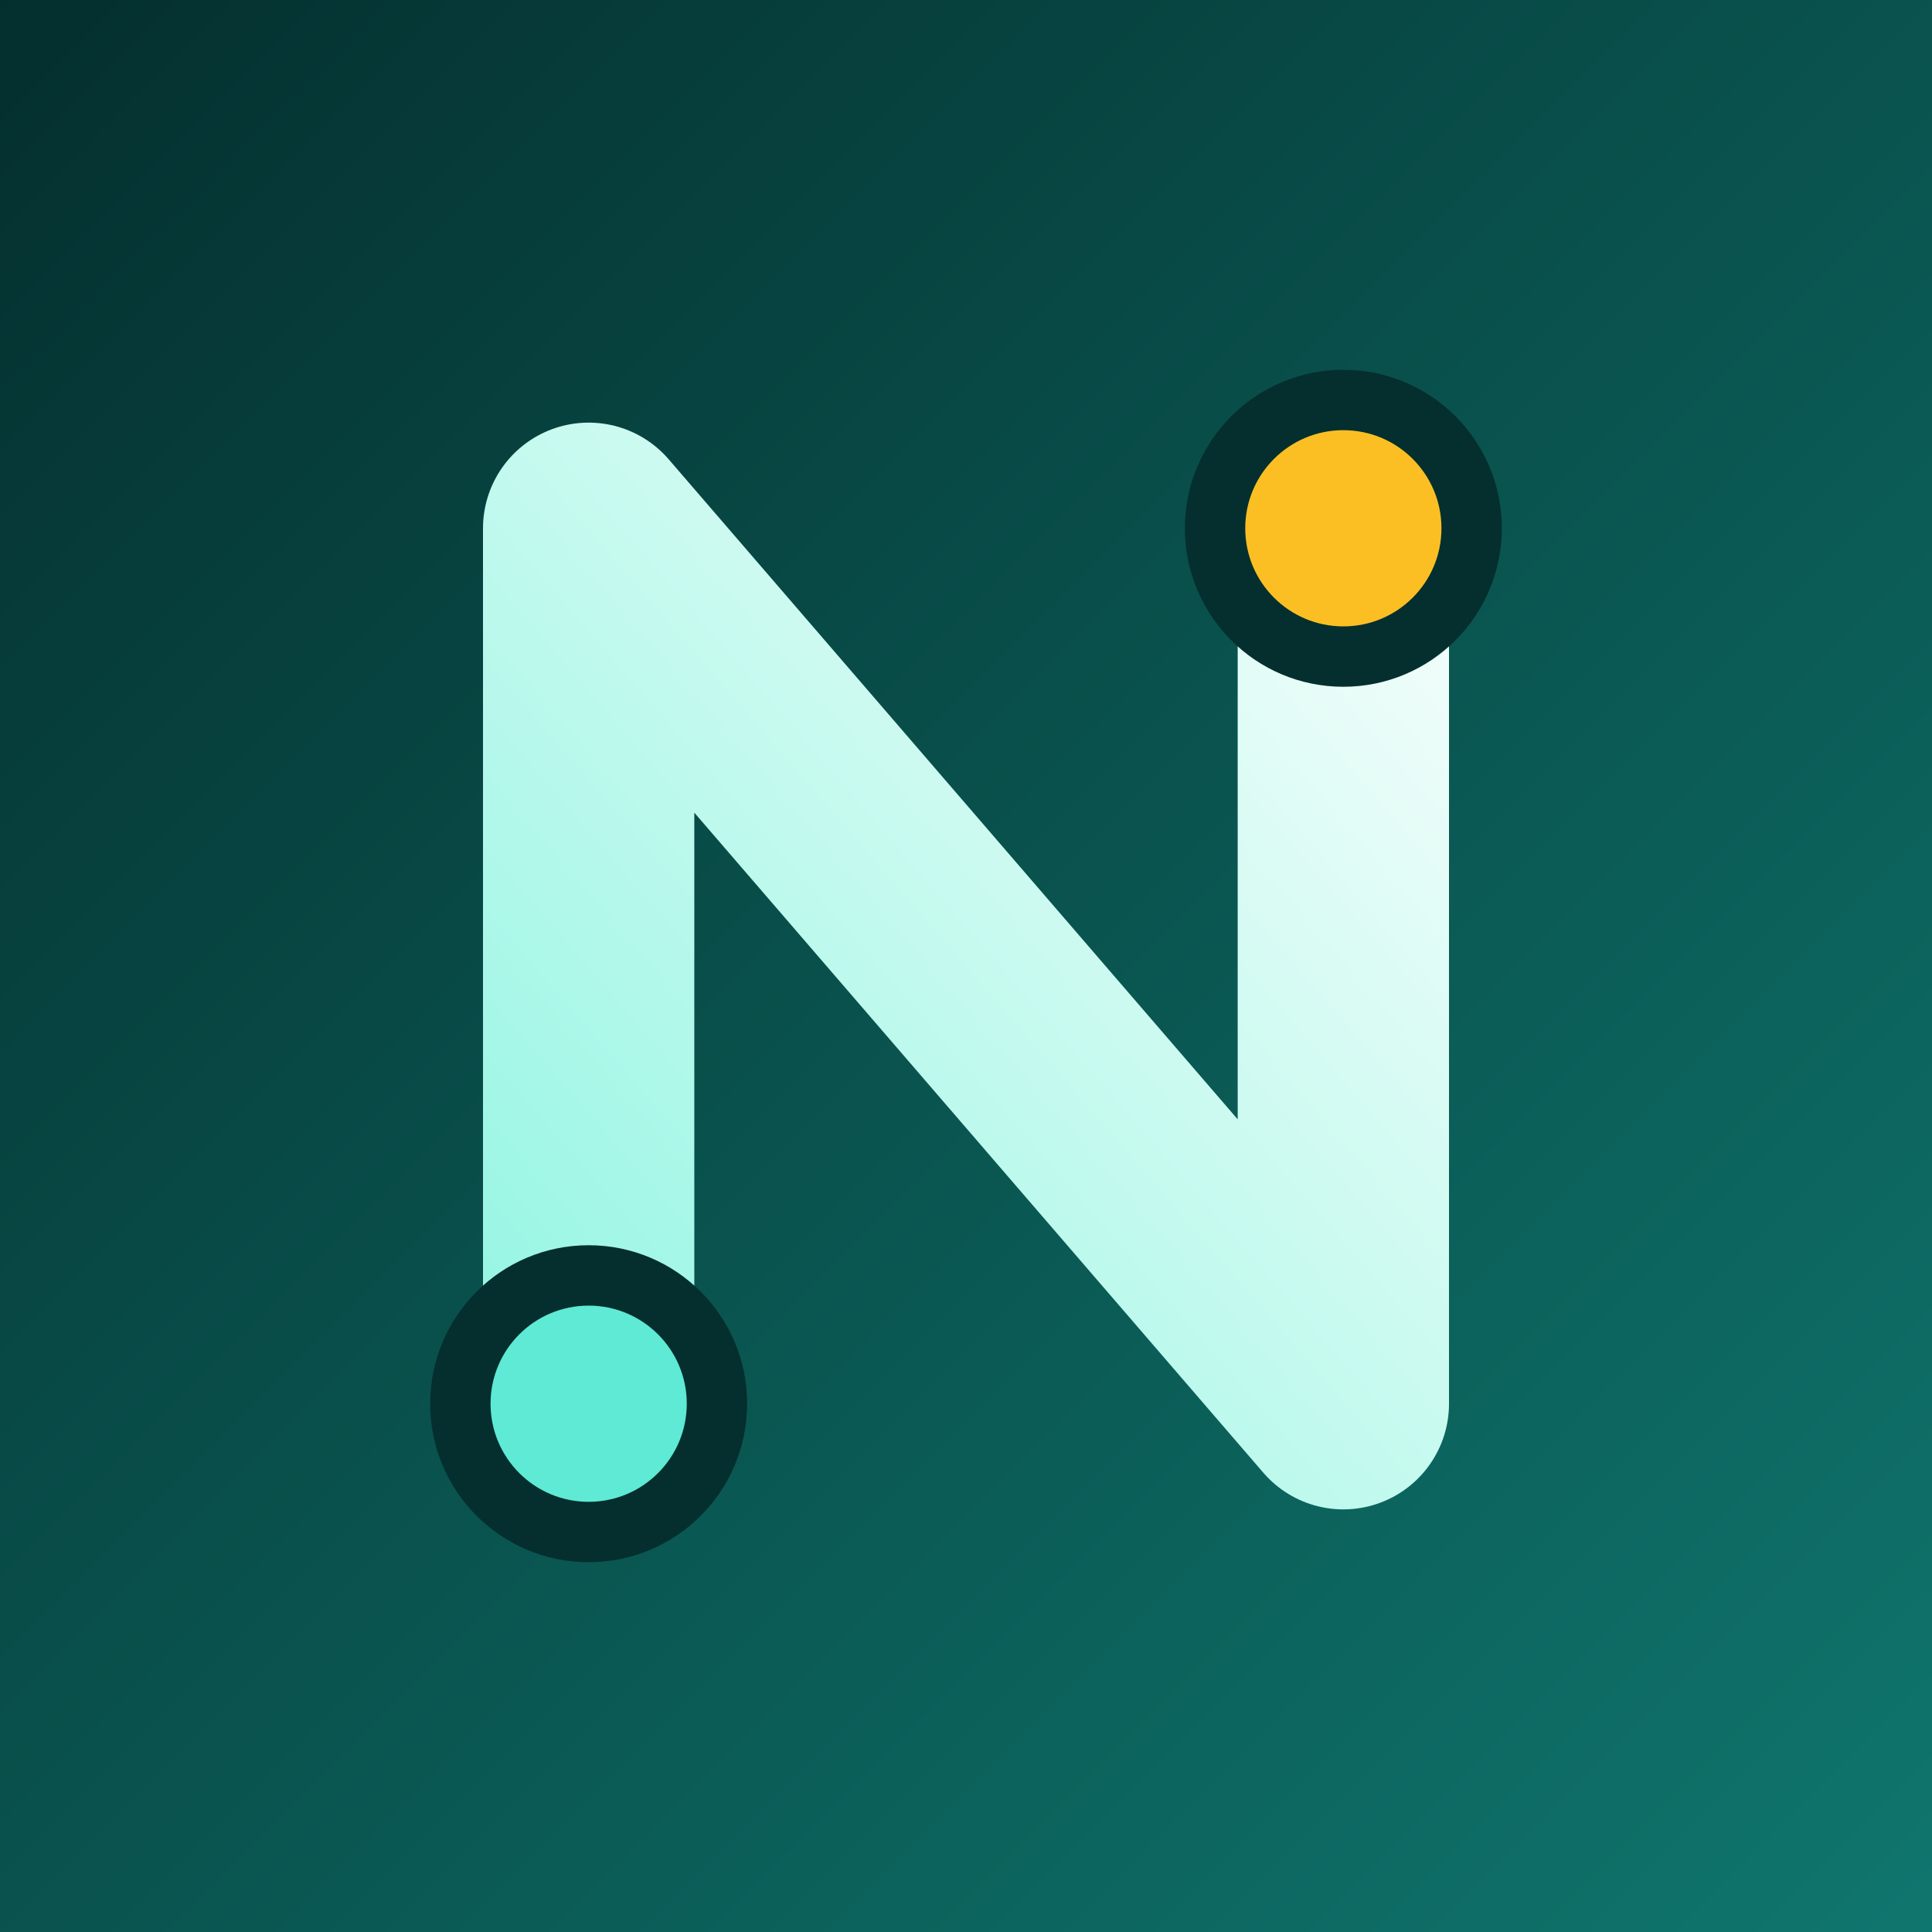
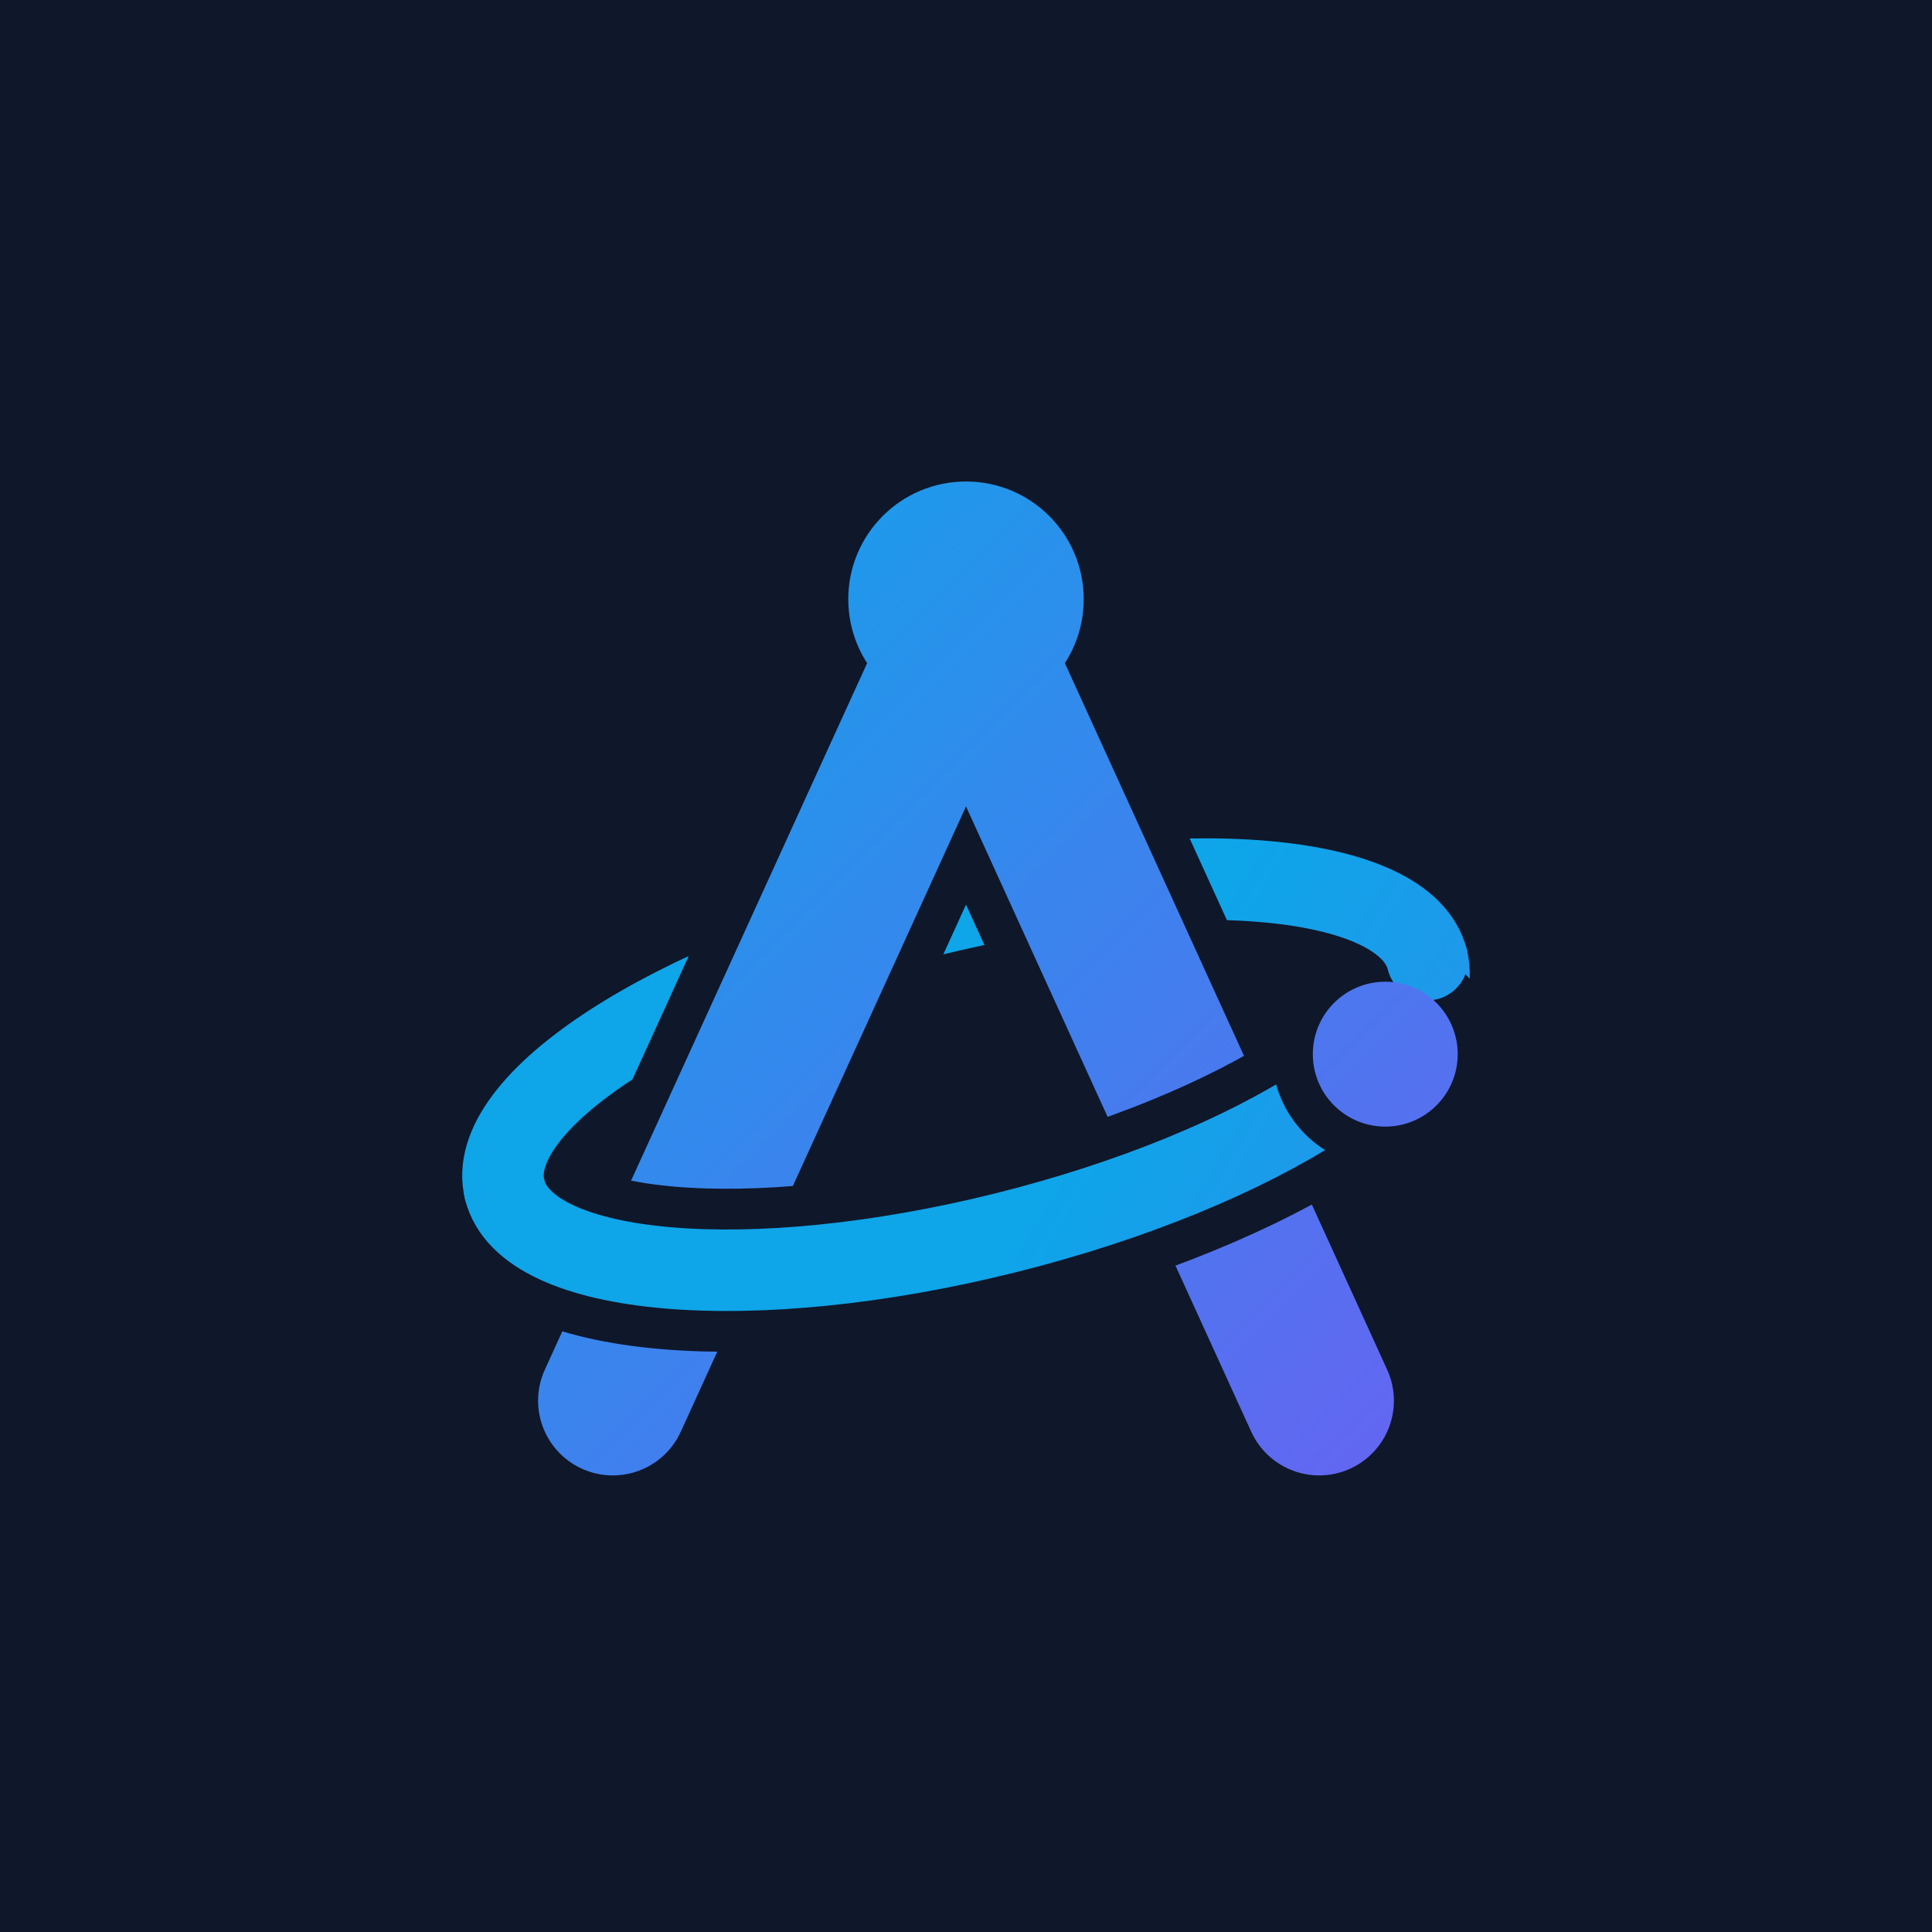
- <svg xmlns="http://www.w3.org/2000/svg" width="1024" height="1024" viewBox="0 0 1024 1024">
+ <svg xmlns="http://www.w3.org/2000/svg" viewBox="0 0 1024 1024" width="1024" height="1024" role="img">
  <defs>
-     <linearGradient id="bg" x1="0" y1="0" x2="1" y2="1">
-       <stop offset="0" stop-color="#042F2E" />
-       <stop offset="1" stop-color="#0F766E" />
-     </linearGradient>
-     <linearGradient id="n" x1="0" y1="1" x2="1" y2="0">
-       <stop offset="0" stop-color="#99F6E4" />
-       <stop offset="1" stop-color="#F0FDFA" />
+     <linearGradient id="g" gradientUnits="userSpaceOnUse" x1="2" y1="2" x2="22" y2="22">
+       <stop offset="0" stop-color="#0EA5E9" />
+       <stop offset="1" stop-color="#6366F1" />
    </linearGradient>
  </defs>
-   <rect width="1024" height="1024" fill="url(#bg)" />
-   <path d="M 312 744 L 312 280 L 712 744 L 712 280" fill="none" stroke="url(#n)" stroke-width="112" stroke-linecap="round" stroke-linejoin="round" />
-   <circle cx="312" cy="744" r="84" fill="#042F2E" />
-   <circle cx="312" cy="744" r="52" fill="#5EEAD4" />
-   <circle cx="712" cy="280" r="84" fill="#042F2E" />
-   <circle cx="712" cy="280" r="52" fill="#FBBF24" />
+   <rect x="0" y="0" width="1024" height="1024" fill="#0F172A" />
+   <g transform="translate(224 224) scale(24)">
+     <defs>
+       <mask id="b8" maskUnits="userSpaceOnUse" x="-2" y="-2" width="28" height="28">
+         <rect x="-2" y="-2" width="28" height="28" fill="#FFFFFF" />
+         <g fill="none" stroke="#000000" stroke-width="5.1" stroke-linecap="round">
+           <path d="M4.2 21.6 12 4.5 19.8 21.6" stroke-linejoin="round" />
+         </g>
+       </mask>
+       <mask id="l8" maskUnits="userSpaceOnUse" x="-2" y="-2" width="28" height="28">
+         <rect x="-2" y="-2" width="28" height="28" fill="#FFFFFF" />
+         <g fill="none" stroke="#000000" stroke-width="3.6" stroke-linecap="round">
+           <path transform="translate(12 14.4) rotate(-14)" d="M-10.5 0A10.5 3.6 0 0 0 10.5 0" />
+         </g>
+       </mask>
+       <mask id="f8" maskUnits="userSpaceOnUse" x="-2" y="-2" width="28" height="28">
+         <rect x="-2" y="-2" width="28" height="28" fill="#FFFFFF" />
+         <circle cx="21.259" cy="13.947" r="2.5" fill="#000000" />
+       </mask>
+     </defs>
+     <g fill="none" stroke="url(#g)" stroke-linecap="round" stroke-linejoin="round">
+       <g stroke-width="1.8" mask="url(#b8)">
+         <path transform="translate(12 14.4) rotate(-14)" d="M10.5 0A10.5 3.6 0 0 0 -10.5 0" />
+       </g>
+       <path stroke-width="3.3" d="M4.2 21.6 12 4.5 19.8 21.6" mask="url(#l8)" />
+       <g stroke-width="1.8" mask="url(#f8)">
+         <path transform="translate(12 14.4) rotate(-14)" d="M-10.5 0A10.5 3.6 0 0 0 10.5 0" />
+       </g>
+     </g>
+     <circle cx="12" cy="3.9" r="2.6" fill="url(#g)" />
+     <circle cx="21.259" cy="13.947" r="1.6" fill="url(#g)" />
+   </g>
</svg>
